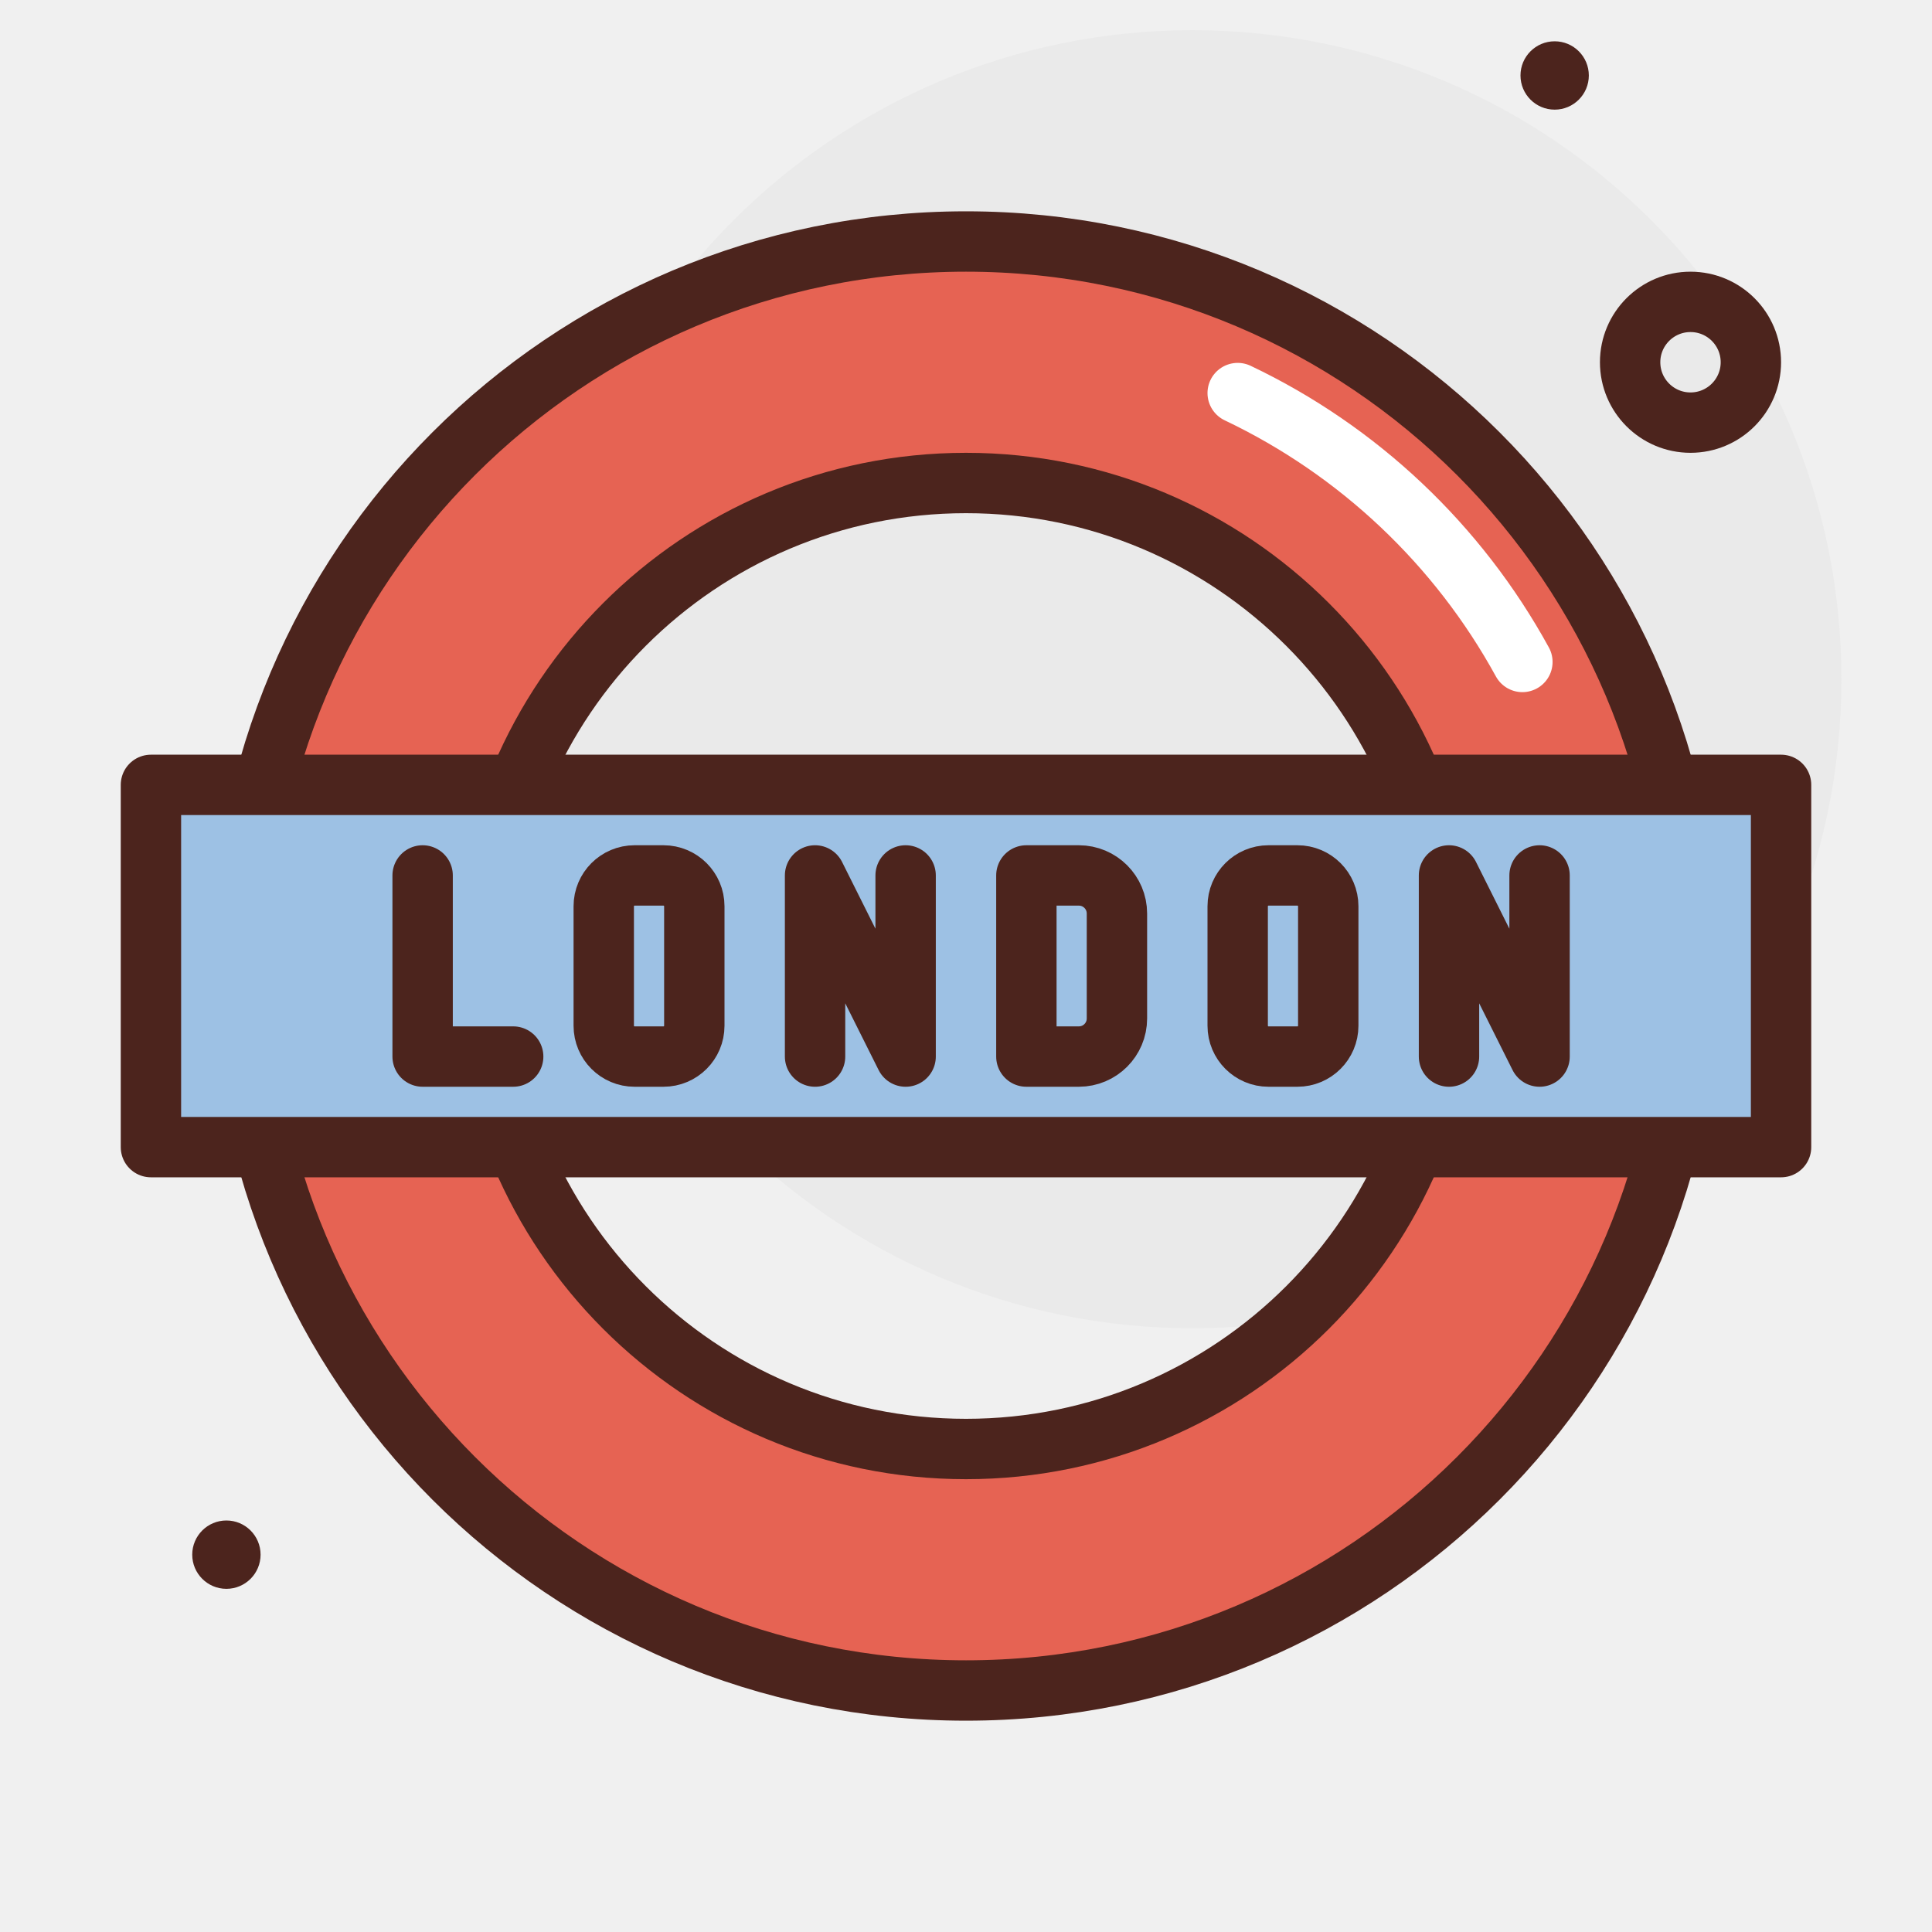
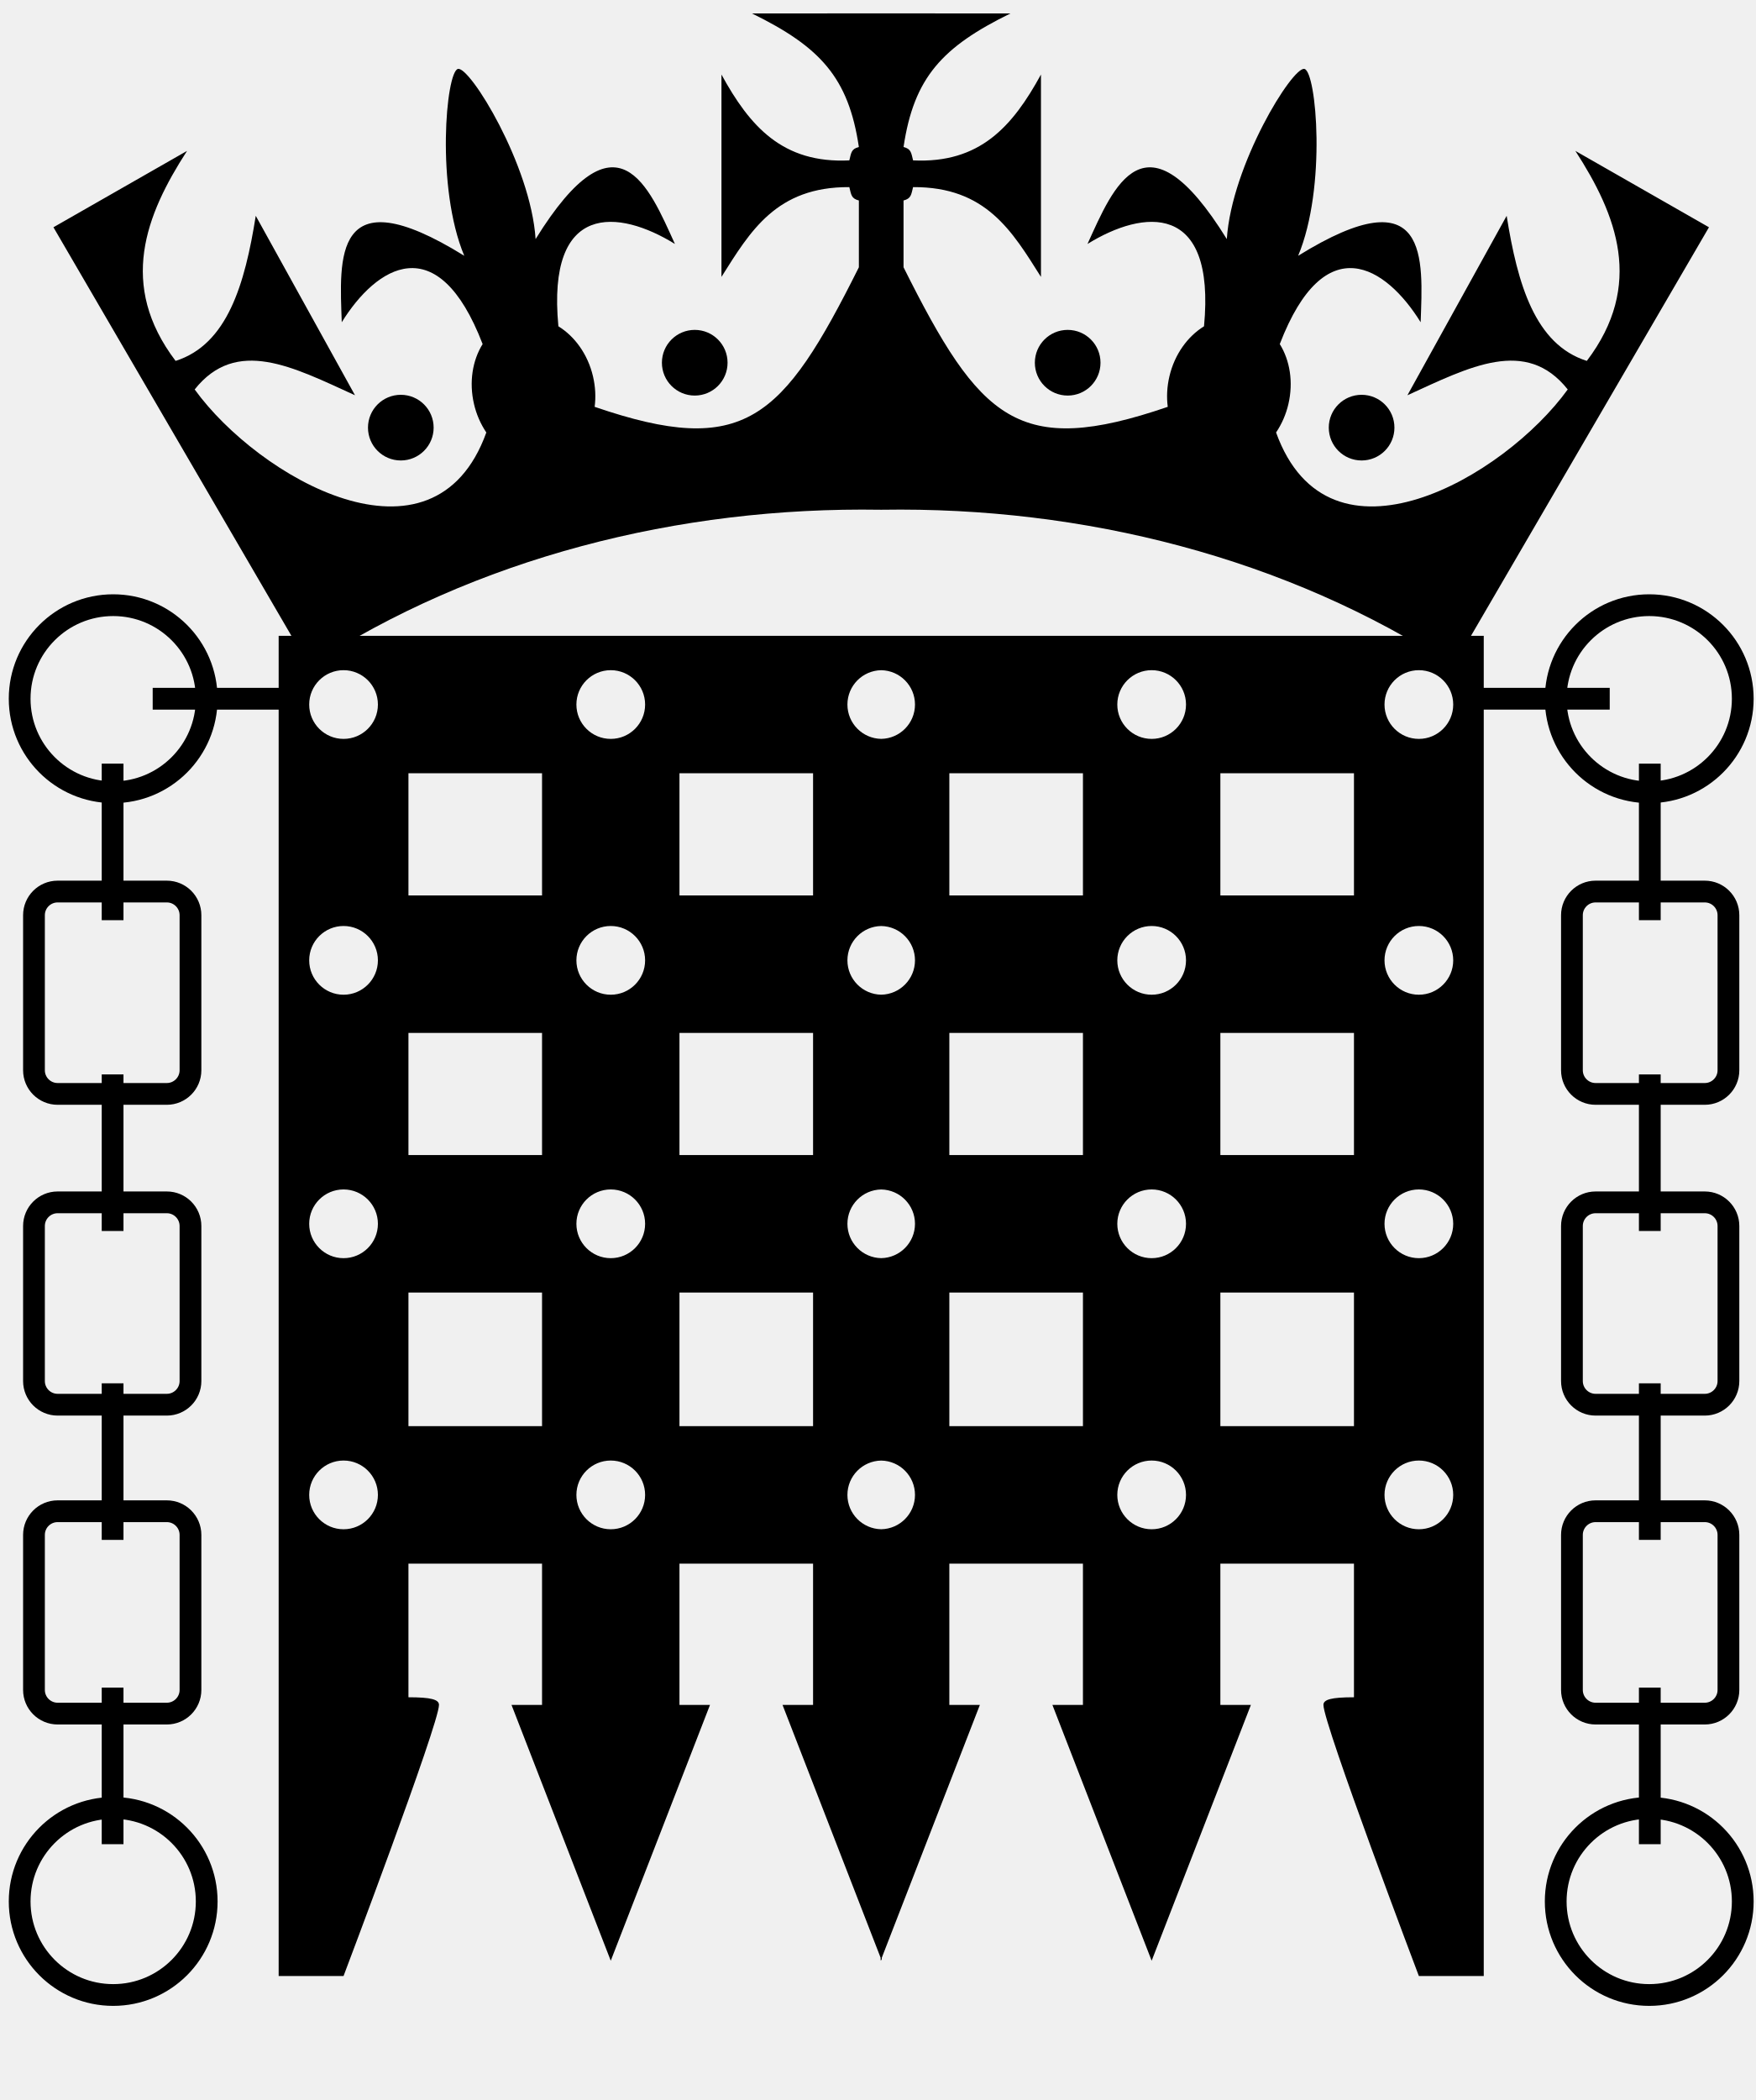
- <svg xmlns="http://www.w3.org/2000/svg" width="800px" height="800px" viewBox="0 0 64 64">
-   <g id="london">
-     <circle cx="39.5" cy="22.5" r="21.5" style="fill:#eaeaea" />
-     <circle cx="56" cy="12" r="2" style="fill:none;stroke:#4c241d;stroke-linecap:round;stroke-linejoin:round;stroke-width:2px" />
-     <path d="M8.632,51.5A1.132,1.132,0,1,1,7.5,50.368,1.132,1.132,0,0,1,8.632,51.5Z" style="fill:#4c241d" />
-     <path d="M52.632,2.5A1.132,1.132,0,1,1,51.5,1.368,1.132,1.132,0,0,1,52.632,2.5Z" style="fill:#4c241d" />
-     <path d="M32,8A24,24,0,1,0,56,32,24,24,0,0,0,32,8Zm0,40A16,16,0,1,1,48,32,16,16,0,0,1,32,48Z" style="fill:#e66353;stroke:#4c241d;stroke-linecap:round;stroke-linejoin:round;stroke-width:2px" />
-     <rect x="5" y="26" width="54" height="12" style="fill:#9dc1e4;stroke:#4c241d;stroke-linecap:round;stroke-linejoin:round;stroke-width:2px" />
-     <polyline points="14 29 14 35 17 35" style="fill:#9dc1e4;stroke:#4c241d;stroke-linecap:round;stroke-linejoin:round;stroke-width:2px" />
-     <rect x="20" y="29" width="3" height="6" rx="1.021" ry="1.021" style="fill:#9dc1e4;stroke:#4c241d;stroke-linecap:round;stroke-linejoin:round;stroke-width:2px" />
-     <path d="M34,29h1.738A1.262,1.262,0,0,1,37,30.262v3.476A1.262,1.262,0,0,1,35.738,35H34a0,0,0,0,1,0,0V29A0,0,0,0,1,34,29Z" style="fill:#9dc1e4;stroke:#4c241d;stroke-linecap:round;stroke-linejoin:round;stroke-width:2px" />
-     <rect x="41" y="29" width="3" height="6" rx="1.021" ry="1.021" style="fill:#9dc1e4;stroke:#4c241d;stroke-linecap:round;stroke-linejoin:round;stroke-width:2px" />
-     <polyline points="27 35 27 29 30 35 30 29" style="fill:#9dc1e4;stroke:#4c241d;stroke-linecap:round;stroke-linejoin:round;stroke-width:2px" />
-     <polyline points="48 35 48 29 51 35 51 29" style="fill:#9dc1e4;stroke:#4c241d;stroke-linecap:round;stroke-linejoin:round;stroke-width:2px" />
-     <path d="M50.431,21.928A21.092,21.092,0,0,0,41,13.021" style="fill:none;stroke:#ffffff;stroke-linecap:round;stroke-linejoin:round;stroke-width:2px" />
+ <svg xmlns="http://www.w3.org/2000/svg" width="460" height="550">
+   <circle cx="105" cy="112" r="8.6" />
+   <circle cx="182" cy="95" r="8.6" />
+   <path d="M412.7 39.522c10.872 16.794 18.063 35.141 3 55-13.565-4.295-18.154-20.093-21-38l-26 47c16.31-7.443 31.082-15.262 42-1.522-16.575 22.95-62.557 49.67-76.406 11.272a22.436 22.436 0 0 0 3.219-7.406c1.362-5.795.396-11.507-2.25-15.75 11.794-30.673 27.828-20.376 36.906-5.719.546-16.316 2.55-38.864-32.094-17.406 7.512-17.968 4.772-48.205 1.656-48.938-3.117-.732-19.065 25.129-20.344 44.563-21.458-34.644-29.721-13.57-36.5 1.281 14.657-9.078 33.636-11.153 30.531 21.563-4.259 2.62-7.7 7.298-9.063 13.094-.644 2.739-.77 5.448-.438 8C266.7 120 256.7 110 236.7 70V52.506c2-.506 2-1.506 2.5-3.5 19.124-.11 25.949 11.557 33.5 23.516v-53c-7.44 13.603-16.032 23.333-33.5 22.484-.5-2.006-.5-3.006-2.5-3.5 2.71-18.246 10.181-26.241 28-34.984L231 3.506h-.3l-33.7.016c17.819 8.744 25.29 16.738 28 34.984-2 .494-2 1.494-2.5 3.5-17.468.849-26.061-8.881-33.5-22.484v53c7.55-11.959 14.376-23.625 33.5-23.516.5 1.994.5 2.994 2.5 3.5V70c-20 40-30 50-69.219 36.553.332-2.552.206-5.261-.438-8-1.362-5.795-4.803-10.474-9.063-13.094-3.105-32.715 15.874-30.641 30.531-21.563-6.78-14.851-15.042-35.925-36.5-1.281-1.279-19.433-17.227-45.295-20.344-44.563-3.117.733-5.856 30.97 1.656 48.938-34.644-21.458-32.64 1.09-32.094 17.406 9.079-14.657 25.112-24.954 36.906 5.719-2.646 4.243-3.612 9.955-2.25 15.75a22.395 22.395 0 0 0 3.219 7.406C113.557 151.67 67.575 124.95 51 102c10.918-13.74 25.69-5.921 42 1.522l-26-47c-2.846 17.907-7.435 33.705-21 38-15.063-19.859-7.873-38.206 3-55l-35 20 67 115c43.636-28.458 96.889-41.869 149.7-41.018v.002l.149-.001.15.001v-.002c52.811-.851 106.065 12.56 149.7 41.018l67-115-34.999-20z" />
+   <circle cx="356.7" cy="112" r="8.6" />
+   <circle cx="279.7" cy="95" r="8.6" />
+   <path d="M231 166.522H73v351h17s25-66 25-71c0-1.392-2-2-8-2v-35.001h35v37.001h-8l26 67 26-67h-8v-37.001h35v37.001h-8l25.7 66.228v.772l.149-.387.15.387v-.772l25.7-66.228h-8v-37.001h35v37.001h-8l26 67 26-67h-8v-37.001h35v35.001c-6 0-8 .608-8 2 0 5 25 71 25 71h17v-351H231zM90 400.521c-4.968 0-9-4.031-9-9 0-4.967 4.032-9 9-9s9 4.033 9 9c0 4.969-4.032 9-9 9zm0-71c-4.968 0-9-4.031-9-9 0-4.967 4.032-9 9-9s9 4.033 9 9c0 4.969-4.032 9-9 9zm0-68.999c-4.968 0-9-4.032-9-9s4.032-9 9-9 9 4.032 9 9-4.032 9-9 9zm0-67c-4.968 0-9-4.032-9-9s4.032-9 9-9 9 4.032 9 9-4.032 9-9 9zm52 179.999h-35v-35h35v35zm0-71h-35v-32h35v32zm0-67.999h-35v-32h35v32zm18 165.999c-4.968 0-9-4.031-9-9 0-4.967 4.032-9 9-9s9 4.033 9 9c0 4.969-4.032 9-9 9zm0-71c-4.968 0-9-4.031-9-9 0-4.967 4.032-9 9-9s9 4.033 9 9c0 4.969-4.032 9-9 9zm0-68.999c-4.968 0-9-4.032-9-9s4.032-9 9-9 9 4.032 9 9-4.032 9-9 9zm0-67c-4.968 0-9-4.032-9-9s4.032-9 9-9 9 4.032 9 9-4.032 9-9 9zm53 179.999h-35v-35h35v35zm0-71h-35v-32h35v32zm0-67.999h-35v-32h35v32zm17.85 165.992c-4.897-.081-8.85-4.074-8.85-8.992 0-4.916 3.952-8.911 8.85-8.992 4.898.081 8.851 4.076 8.851 8.992-.001 4.917-3.953 8.911-8.851 8.992zm0-71c-4.897-.081-8.85-4.074-8.85-8.992 0-4.916 3.952-8.911 8.85-8.992 4.898.081 8.851 4.076 8.851 8.992-.001 4.917-3.953 8.911-8.851 8.992zm0-68.999c-4.897-.081-8.85-4.075-8.85-8.993 0-4.917 3.952-8.912 8.85-8.993 4.898.081 8.851 4.076 8.851 8.993-.001 4.917-3.953 8.912-8.851 8.993zm0-67c-4.897-.081-8.85-4.075-8.85-8.993 0-4.917 3.952-8.912 8.85-8.993 4.898.081 8.851 4.076 8.851 8.993-.001 4.917-3.953 8.912-8.851 8.993zm52.85 180.006h-35v-35h35v35zm0-71h-35v-32h35v32zm0-67.999h-35v-32h35v32zm18 165.999c-4.968 0-9-4.031-9-9 0-4.967 4.032-9 9-9s9 4.033 9 9c0 4.969-4.032 9-9 9zm0-71c-4.968 0-9-4.031-9-9 0-4.967 4.032-9 9-9s9 4.033 9 9c0 4.969-4.032 9-9 9zm0-68.999c-4.968 0-9-4.032-9-9s4.032-9 9-9 9 4.032 9 9-4.032 9-9 9zm0-67c-4.968 0-9-4.032-9-9s4.032-9 9-9 9 4.032 9 9-4.032 9-9 9zm53 179.999h-35v-35h35v35zm0-71h-35v-32h35v32zm0-67.999h-35v-32h35v32zm17 165.999c-4.968 0-9-4.031-9-9 0-4.967 4.032-9 9-9s9 4.033 9 9c0 4.969-4.032 9-9 9zm0-71c-4.968 0-9-4.031-9-9 0-4.967 4.032-9 9-9s9 4.033 9 9c0 4.969-4.032 9-9 9zm0-68.999c-4.968 0-9-4.032-9-9s4.032-9 9-9 9 4.032 9 9-4.032 9-9 9zm0-67c-4.968 0-9-4.032-9-9s4.032-9 9-9 9 4.032 9 9-4.032 9-9 9z" />
+   <g fill="none" stroke="#000" stroke-width="5.7">
+     <path stroke-miterlimit="10" d="M432.2 207.496c-.051 0-.1.004-.15.004-13.53 0-24.5-10.969-24.5-24.5" />
+     <path stroke-miterlimit="10" d="M432.2 207.496c13.462-.081 24.35-11.015 24.35-24.496 0-13.531-10.969-24.5-24.5-24.5-13.53 0-24.5 10.969-24.5 24.5" />
+     <path d="M421.7 183h-14.15M407.55 183H388.2" />
+     <path stroke-miterlimit="10" d="M432.2 233.5H418a6.2 6.2 0 0 0-6.2 6.2v40.6a6.2 6.2 0 0 0 6.2 6.2h14.2M432.2 286.5h14.4c3.425 0 6.2-2.775 6.2-6.2v-40.6a6.2 6.2 0 0 0-6.2-6.2h-14.4" />
+     <path d="M432.2 233.5v7.5M432.2 233.5v-26.004M432.2 207.496V200" />
+     <path stroke-miterlimit="10" d="M432.2 367.9H418a6.2 6.2 0 0 1-6.2-6.2v-40.6a6.2 6.2 0 0 1 6.2-6.199h14.2M432.2 367.9h14.4a6.2 6.2 0 0 0 6.2-6.2v-40.6a6.199 6.199 0 0 0-6.2-6.199h-14.4" />
+     <path d="M432.2 286.5v-5.1M432.2 286.5v28.4M432.2 322.4v-7.5" />
+     <path stroke-miterlimit="10" d="M432.2 395.8H418a6.2 6.2 0 0 0-6.2 6.2v40.6a6.2 6.2 0 0 0 6.2 6.2h14.2M432.2 395.8h14.4a6.2 6.2 0 0 1 6.2 6.2v40.6c0 3.425-2.775 6.2-6.2 6.2h-14.4" />
+     <path d="M432.2 395.8v7.5M432.2 395.8v-27.9M432.2 367.9v-5.6" />
+     <path stroke-miterlimit="10" d="M432.2 473.504c-.051 0-.1-.004-.15-.004-13.53 0-24.5 10.969-24.5 24.5s10.97 24.5 24.5 24.5c13.531 0 24.5-10.969 24.5-24.5 0-13.48-10.888-24.415-24.35-24.496" />
+     <path d="M432.2 442v6.8M432.2 473.504V483M432.2 473.504V448.8M29.65 158.5c-13.531 0-24.5 10.969-24.5 24.5 0 13.481 10.889 24.415 24.35 24.496.05 0 .1.004.15.004 13.531 0 24.5-10.969 24.5-24.5s-10.969-24.5-24.5-24.5zM54.15 183H40M73.5 183H54.15M43.7 233.5H15.1a6.2 6.2 0 0 0-6.2 6.2v40.6a6.2 6.2 0 0 0 6.2 6.2h28.6a6.2 6.2 0 0 0 6.2-6.2v-40.6a6.2 6.2 0 0 0-6.2-6.2zM29.5 207.496V200M29.5 207.496V233.5M29.5 241v-7.5M43.7 314.9H15.1a6.2 6.2 0 0 0-6.2 6.199V361.7a6.2 6.2 0 0 0 6.2 6.2h28.6a6.2 6.2 0 0 0 6.2-6.2v-40.6a6.2 6.2 0 0 0-6.2-6.2zM29.5 286.5v28.4M29.5 314.9v7.5M29.5 286.5v-5.1M29.5 448.8h14.2a6.2 6.2 0 0 0 6.2-6.2V402a6.2 6.2 0 0 0-6.2-6.2H29.5M29.5 395.8H15.1a6.2 6.2 0 0 0-6.2 6.2v40.6a6.2 6.2 0 0 0 6.2 6.2h14.4M29.5 362.3v5.6M29.5 395.8v-27.9M29.5 395.8v7.5M29.5 473.504C16.039 473.585 5.15 484.52 5.15 498c0 13.531 10.969 24.5 24.5 24.5s24.5-10.969 24.5-24.5-10.969-24.5-24.5-24.5c-.05 0-.1.004-.15.004M29.5 448.8v24.704M29.5 448.8V442M29.5 473.504V483" />
  </g>
</svg>
